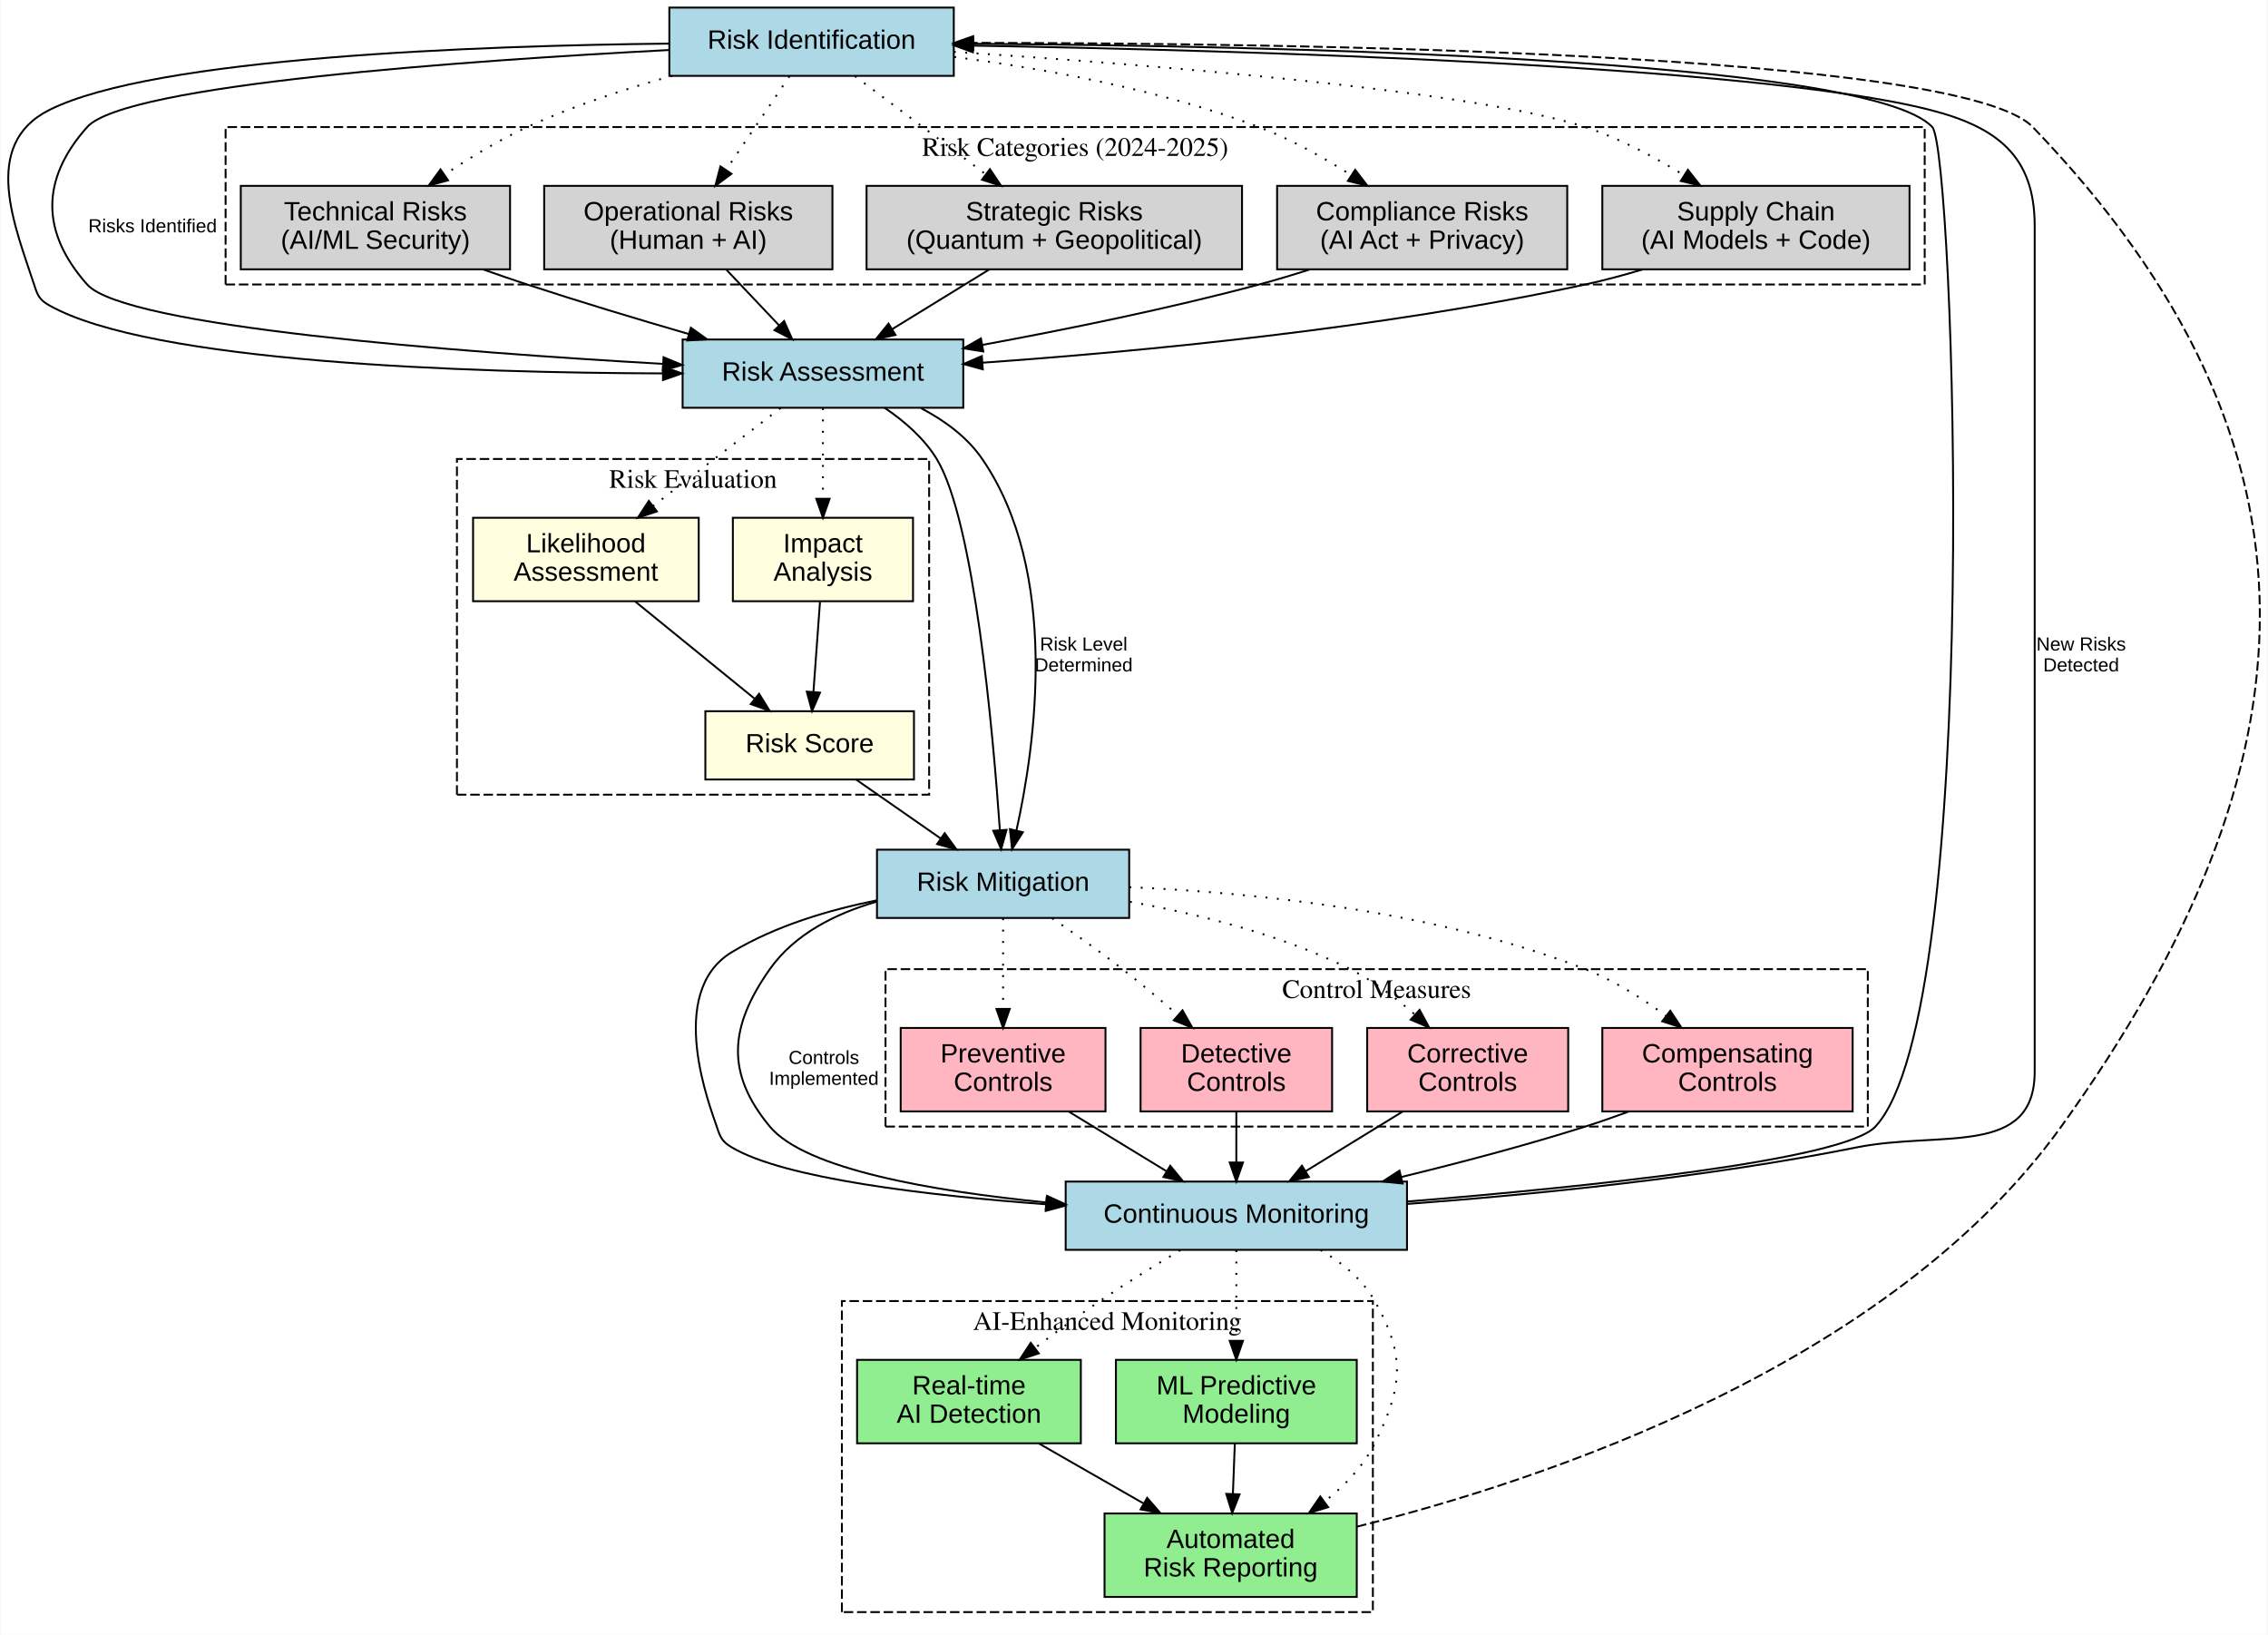
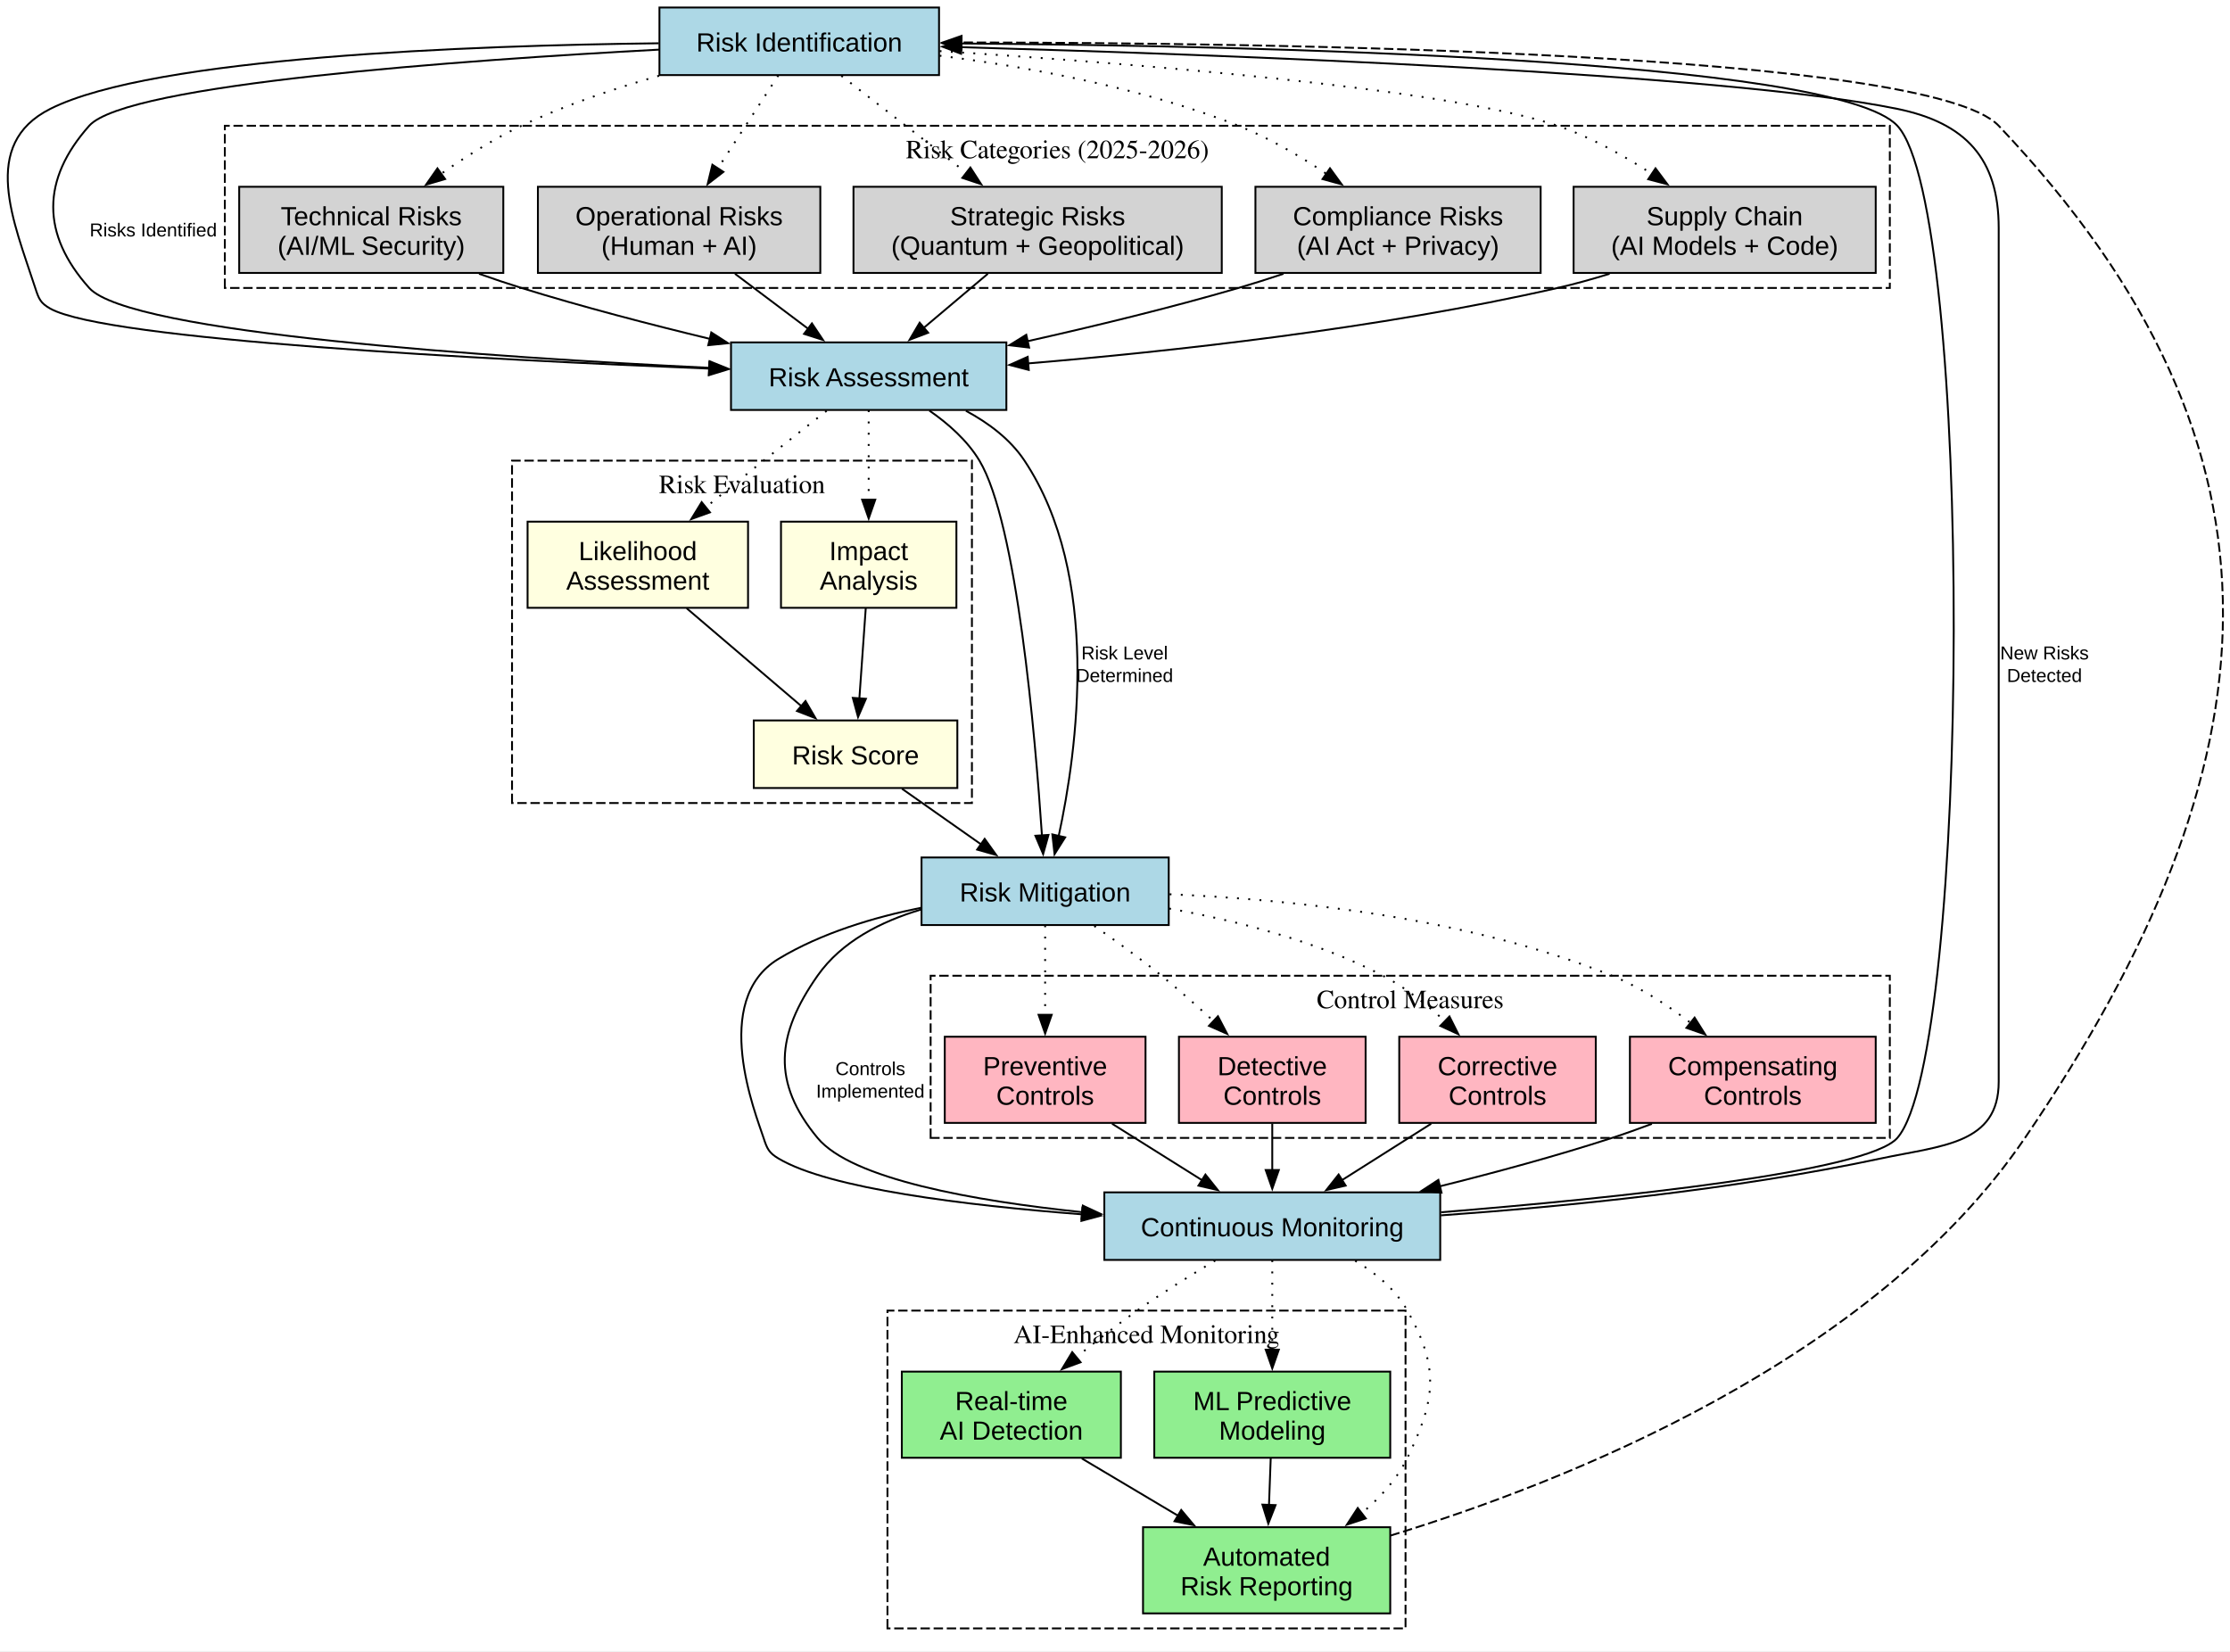
- <svg xmlns="http://www.w3.org/2000/svg" width="1196pt" height="862pt" viewBox="0.00 0.00 1195.51 862.00">
-   <g id="graph0" class="graph" transform="scale(1 1) rotate(0) translate(4 858)">
-     <polygon fill="white" stroke="transparent" points="-4,4 -4,-858 1191.51,-858 1191.51,4 -4,4" />
+ <svg xmlns="http://www.w3.org/2000/svg" width="1188pt" height="880pt" viewBox="0.00 0.00 1188.00 880.00">
+   <g id="graph0" class="graph" transform="scale(1 1) rotate(0) translate(4 875.5)">
+     <polygon fill="white" stroke="none" points="-4,4 -4,-875.5 1184.29,-875.5 1184.29,4 -4,4" />
    <g id="clust1" class="cluster">
-       <polygon fill="none" stroke="black" stroke-dasharray="5,2" points="114.72,-708 114.72,-791 1010.72,-791 1010.72,-708 114.72,-708" />
-       <text text-anchor="middle" x="562.72" y="-775.8" font-family="Times,serif" font-size="14.00">Risk Categories (2024-2025)</text>
+       <polygon fill="none" stroke="black" stroke-dasharray="5,2" points="115.78,-722.1 115.78,-808.5 1002.78,-808.5 1002.78,-722.1 115.78,-722.1" />
+       <text xml:space="preserve" text-anchor="middle" x="559.28" y="-791.2" font-family="Times,serif" font-size="14.00">Risk Categories (2025-2026)</text>
    </g>
    <g id="clust2" class="cluster">
-       <polygon fill="none" stroke="black" stroke-dasharray="5,2" points="236.72,-439 236.72,-616 485.72,-616 485.72,-439 236.72,-439" />
-       <text text-anchor="middle" x="361.22" y="-600.8" font-family="Times,serif" font-size="14.00">Risk Evaluation</text>
+       <polygon fill="none" stroke="black" stroke-dasharray="5,2" points="268.78,-447.7 268.78,-630.1 513.78,-630.1 513.78,-447.7 268.78,-447.7" />
+       <text xml:space="preserve" text-anchor="middle" x="391.28" y="-612.8" font-family="Times,serif" font-size="14.00">Risk Evaluation</text>
    </g>
    <g id="clust3" class="cluster">
-       <polygon fill="none" stroke="black" stroke-dasharray="5,2" points="462.72,-264 462.72,-347 980.72,-347 980.72,-264 462.72,-264" />
-       <text text-anchor="middle" x="721.72" y="-331.8" font-family="Times,serif" font-size="14.00">Control Measures</text>
+       <polygon fill="none" stroke="black" stroke-dasharray="5,2" points="491.78,-269.3 491.78,-355.7 1002.78,-355.7 1002.78,-269.3 491.78,-269.3" />
+       <text xml:space="preserve" text-anchor="middle" x="747.28" y="-338.4" font-family="Times,serif" font-size="14.00">Control Measures</text>
    </g>
    <g id="clust4" class="cluster">
-       <polygon fill="none" stroke="black" stroke-dasharray="5,2" points="439.72,-8 439.72,-172 719.72,-172 719.72,-8 439.72,-8" />
-       <text text-anchor="middle" x="579.72" y="-156.8" font-family="Times,serif" font-size="14.00">AI-Enhanced Monitoring</text>
+       <polygon fill="none" stroke="black" stroke-dasharray="5,2" points="468.78,-8 468.78,-177.3 744.78,-177.3 744.78,-8 468.78,-8" />
+       <text xml:space="preserve" text-anchor="middle" x="606.78" y="-160" font-family="Times,serif" font-size="14.00">AI-Enhanced Monitoring</text>
    </g>
    <g id="node1" class="node">
-       <polygon fill="lightblue" stroke="black" points="498.72,-854 348.72,-854 348.72,-818 498.72,-818 498.72,-854" />
-       <text text-anchor="middle" x="423.72" y="-832.3" font-family="Arial" font-size="14.00">Risk Identification</text>
+       <polygon fill="lightblue" stroke="black" points="496.26,-871.5 347.31,-871.5 347.31,-835.5 496.26,-835.5 496.26,-871.5" />
+       <text xml:space="preserve" text-anchor="middle" x="421.78" y="-848.08" font-family="Arial" font-size="14.00">Risk Identification</text>
    </g>
    <g id="node2" class="node">
-       <polygon fill="lightblue" stroke="black" points="503.72,-679 355.72,-679 355.72,-643 503.72,-643 503.72,-679" />
-       <text text-anchor="middle" x="429.72" y="-657.3" font-family="Arial" font-size="14.00">Risk Assessment</text>
+       <polygon fill="lightblue" stroke="black" points="532.13,-693.1 385.43,-693.1 385.43,-657.1 532.13,-657.1 532.13,-693.1" />
+       <text xml:space="preserve" text-anchor="middle" x="458.78" y="-669.68" font-family="Arial" font-size="14.00">Risk Assessment</text>
    </g>
    <g id="edge1" class="edge">
-       <path fill="none" stroke="black" d="M348.33,-835.01C248.09,-833.91 77.13,-827.83 21.72,-800 -14.87,-781.62 3.95,-738.04 13.72,-708 15.59,-702.25 16.46,-699.97 21.72,-697 75.2,-666.82 242.29,-661.43 345.31,-661.12" />
-       <polygon fill="black" stroke="black" points="345.38,-664.62 355.38,-661.11 345.37,-657.62 345.38,-664.62" />
+       <path fill="none" stroke="black" d="M346.95,-852.45C247.46,-851.29 77.77,-845.14 22.78,-817.5 -14.99,-798.51 3.33,-757.32 14.78,-722.1 16.65,-716.35 17.51,-714.06 22.78,-711.1 52.58,-694.39 255.91,-683.88 374.09,-679.11" />
+       <polygon fill="black" stroke="black" points="373.89,-682.62 383.74,-678.72 373.61,-675.62 373.89,-682.62" />
    </g>
    <g id="edge34" class="edge">
-       <path fill="none" stroke="black" d="M348.44,-831.62C242.95,-826.1 61.74,-813.46 41.72,-791 17.18,-763.46 17.22,-735.58 41.72,-708 61.53,-685.71 237.16,-672.34 345.22,-666.15" />
-       <polygon fill="black" stroke="black" points="345.68,-669.63 355.46,-665.57 345.28,-662.64 345.68,-669.63" />
-       <text text-anchor="middle" x="76.22" y="-735.5" font-family="Arial" font-size="10.00">Risks Identified</text>
+       <path fill="none" stroke="black" d="M347.23,-849.07C242.78,-843.48 63.34,-830.75 43.53,-808.5 18,-779.82 17.92,-750.71 43.53,-722.1 65.16,-697.95 259.13,-685.09 374.16,-679.54" />
+       <polygon fill="black" stroke="black" points="374.05,-683.05 383.87,-679.08 373.72,-676.05 374.05,-683.05" />
+       <text xml:space="preserve" text-anchor="middle" x="77.66" y="-749.55" font-family="Arial" font-size="10.00">Risks Identified</text>
    </g>
    <g id="node5" class="node">
-       <polygon fill="lightgrey" stroke="black" points="264.72,-760 122.72,-760 122.72,-716 264.72,-716 264.72,-760" />
-       <text text-anchor="middle" x="193.72" y="-741.8" font-family="Arial" font-size="14.00">Technical Risks</text>
-       <text text-anchor="middle" x="193.72" y="-726.8" font-family="Arial" font-size="14.00">(AI/ML Security)</text>
+       <polygon fill="lightgrey" stroke="black" points="264.13,-776 123.43,-776 123.43,-730.1 264.13,-730.1 264.13,-776" />
+       <text xml:space="preserve" text-anchor="middle" x="193.78" y="-755.5" font-family="Arial" font-size="14.00">Technical Risks</text>
+       <text xml:space="preserve" text-anchor="middle" x="193.78" y="-739.75" font-family="Arial" font-size="14.00">(AI/ML Security)</text>
    </g>
    <g id="edge5" class="edge">
-       <path fill="none" stroke="black" stroke-dasharray="1,5" d="M350.07,-817.99C325.25,-811.07 297.77,-802.05 273.72,-791 258.78,-784.13 243.4,-774.77 230.17,-765.89" />
-       <polygon fill="black" stroke="black" points="232.03,-762.92 221.81,-760.15 228.07,-768.69 232.03,-762.92" />
+       <path fill="none" stroke="black" stroke-dasharray="1,5" d="M347.1,-835.14C323.1,-828.3 296.79,-819.42 273.78,-808.5 259.01,-801.48 243.9,-791.93 230.85,-782.78" />
+       <polygon fill="black" stroke="black" points="233.13,-780.11 222.97,-777.12 229.04,-785.8 233.13,-780.11" />
    </g>
    <g id="node6" class="node">
-       <polygon fill="lightgrey" stroke="black" points="434.72,-760 282.72,-760 282.72,-716 434.72,-716 434.72,-760" />
-       <text text-anchor="middle" x="358.72" y="-741.8" font-family="Arial" font-size="14.00">Operational Risks</text>
-       <text text-anchor="middle" x="358.72" y="-726.8" font-family="Arial" font-size="14.00">(Human + AI)</text>
+       <polygon fill="lightgrey" stroke="black" points="433.01,-776 282.56,-776 282.56,-730.1 433.01,-730.1 433.01,-776" />
+       <text xml:space="preserve" text-anchor="middle" x="357.78" y="-755.5" font-family="Arial" font-size="14.00">Operational Risks</text>
+       <text xml:space="preserve" text-anchor="middle" x="357.78" y="-739.75" font-family="Arial" font-size="14.00">(Human + AI)</text>
    </g>
    <g id="edge6" class="edge">
-       <path fill="none" stroke="black" stroke-dasharray="1,5" d="M412.1,-817.84C402.86,-804.19 389.71,-784.76 378.77,-768.61" />
-       <polygon fill="black" stroke="black" points="381.47,-766.35 372.97,-760.03 375.67,-770.28 381.47,-766.35" />
+       <path fill="none" stroke="black" stroke-dasharray="1,5" d="M410.64,-835.35C401.71,-821.63 388.96,-802.01 378.22,-785.49" />
+       <polygon fill="black" stroke="black" points="381.38,-783.93 373,-777.45 375.51,-787.74 381.38,-783.93" />
    </g>
    <g id="node7" class="node">
-       <polygon fill="lightgrey" stroke="black" points="650.72,-760 452.72,-760 452.72,-716 650.72,-716 650.72,-760" />
-       <text text-anchor="middle" x="551.72" y="-741.8" font-family="Arial" font-size="14.00">Strategic Risks</text>
-       <text text-anchor="middle" x="551.72" y="-726.8" font-family="Arial" font-size="14.00">(Quantum + Geopolitical)</text>
+       <polygon fill="lightgrey" stroke="black" points="646.88,-776 450.68,-776 450.68,-730.1 646.88,-730.1 646.88,-776" />
+       <text xml:space="preserve" text-anchor="middle" x="548.78" y="-755.5" font-family="Arial" font-size="14.00">Strategic Risks</text>
+       <text xml:space="preserve" text-anchor="middle" x="548.78" y="-739.75" font-family="Arial" font-size="14.00">(Quantum + Geopolitical)</text>
    </g>
    <g id="edge7" class="edge">
-       <path fill="none" stroke="black" stroke-dasharray="1,5" d="M446.61,-817.84C465.74,-803.49 493.36,-782.77 515.49,-766.17" />
-       <polygon fill="black" stroke="black" points="517.78,-768.83 523.68,-760.03 513.58,-763.23 517.78,-768.83" />
+       <path fill="none" stroke="black" stroke-dasharray="1,5" d="M444.2,-835.13C462.64,-820.83 489.19,-800.25 510.92,-783.4" />
+       <polygon fill="black" stroke="black" points="512.95,-786.26 518.7,-777.37 508.66,-780.73 512.95,-786.26" />
    </g>
    <g id="node8" class="node">
-       <polygon fill="lightgrey" stroke="black" points="822.22,-760 669.22,-760 669.22,-716 822.22,-716 822.22,-760" />
-       <text text-anchor="middle" x="745.72" y="-741.8" font-family="Arial" font-size="14.00">Compliance Risks</text>
-       <text text-anchor="middle" x="745.72" y="-726.8" font-family="Arial" font-size="14.00">(AI Act + Privacy)</text>
+       <polygon fill="lightgrey" stroke="black" points="816.76,-776 664.81,-776 664.81,-730.1 816.76,-730.1 816.76,-776" />
+       <text xml:space="preserve" text-anchor="middle" x="740.78" y="-755.5" font-family="Arial" font-size="14.00">Compliance Risks</text>
+       <text xml:space="preserve" text-anchor="middle" x="740.78" y="-739.75" font-family="Arial" font-size="14.00">(AI Act + Privacy)</text>
    </g>
    <g id="edge8" class="edge">
-       <path fill="none" stroke="black" stroke-dasharray="1,5" d="M498.94,-827.96C546.25,-821.84 607.92,-810.74 659.72,-791 676.47,-784.62 693.61,-774.99 708.15,-765.75" />
-       <polygon fill="black" stroke="black" points="710.38,-768.47 716.83,-760.07 706.55,-762.61 710.38,-768.47" />
+       <path fill="none" stroke="black" stroke-dasharray="1,5" d="M496.54,-845.83C543.52,-839.86 604.68,-828.78 655.78,-808.5 672.06,-802.04 688.58,-792.33 702.68,-782.88" />
+       <polygon fill="black" stroke="black" points="704.53,-785.85 710.77,-777.29 700.56,-780.1 704.53,-785.85" />
    </g>
    <g id="node9" class="node">
-       <polygon fill="lightgrey" stroke="black" points="1002.72,-760 840.72,-760 840.72,-716 1002.72,-716 1002.72,-760" />
-       <text text-anchor="middle" x="921.72" y="-741.8" font-family="Arial" font-size="14.00">Supply Chain</text>
-       <text text-anchor="middle" x="921.72" y="-726.8" font-family="Arial" font-size="14.00">(AI Models + Code)</text>
+       <polygon fill="lightgrey" stroke="black" points="995.26,-776 834.31,-776 834.31,-730.1 995.26,-730.1 995.26,-776" />
+       <text xml:space="preserve" text-anchor="middle" x="914.78" y="-755.5" font-family="Arial" font-size="14.00">Supply Chain</text>
+       <text xml:space="preserve" text-anchor="middle" x="914.78" y="-739.75" font-family="Arial" font-size="14.00">(AI Models + Code)</text>
    </g>
    <g id="edge9" class="edge">
-       <path fill="none" stroke="black" stroke-dasharray="1,5" d="M498.76,-830.64C599.2,-824.15 771.7,-810.6 831.72,-791 849.79,-785.1 868.23,-775.25 883.67,-765.7" />
-       <polygon fill="black" stroke="black" points="885.84,-768.47 892.39,-760.15 882.08,-762.57 885.84,-768.47" />
+       <path fill="none" stroke="black" stroke-dasharray="1,5" d="M496.57,-848.28C596.18,-841.98 766.69,-828.66 825.78,-808.5 843.36,-802.5 861.14,-792.57 876.13,-782.83" />
+       <polygon fill="black" stroke="black" points="877.95,-785.82 884.3,-777.33 874.05,-780.01 877.95,-785.82" />
    </g>
    <g id="node3" class="node">
-       <polygon fill="lightblue" stroke="black" points="591.22,-410 458.22,-410 458.22,-374 591.22,-374 591.22,-410" />
-       <text text-anchor="middle" x="524.72" y="-388.3" font-family="Arial" font-size="14.00">Risk Mitigation</text>
+       <polygon fill="lightblue" stroke="black" points="618.63,-418.7 486.93,-418.7 486.93,-382.7 618.63,-382.7 618.63,-418.7" />
+       <text xml:space="preserve" text-anchor="middle" x="552.78" y="-395.27" font-family="Arial" font-size="14.00">Risk Mitigation</text>
    </g>
    <g id="edge2" class="edge">
-       <path fill="none" stroke="black" d="M462.24,-642.98C472.59,-635.98 483.07,-626.92 489.72,-616 509.46,-583.58 519.37,-472.53 523.02,-420.42" />
-       <polygon fill="black" stroke="black" points="526.53,-420.45 523.71,-410.24 519.54,-419.98 526.53,-420.45" />
+       <path fill="none" stroke="black" d="M491.09,-656.77C501.18,-649.8 511.33,-640.83 517.78,-630.1 537.72,-596.92 547.49,-483.99 551.09,-430.39" />
+       <polygon fill="black" stroke="black" points="554.57,-430.72 551.72,-420.52 547.59,-430.27 554.57,-430.72" />
    </g>
    <g id="edge35" class="edge">
-       <path fill="none" stroke="black" d="M481.49,-642.77C493.88,-636.26 505.8,-627.53 513.72,-616 554.66,-556.39 541.78,-465.25 531.77,-420.17" />
-       <polygon fill="black" stroke="black" points="535.14,-419.2 529.45,-410.26 528.33,-420.8 535.14,-419.2" />
-       <text text-anchor="middle" x="567.22" y="-515" font-family="Arial" font-size="10.00">Risk Level</text>
-       <text text-anchor="middle" x="567.22" y="-504" font-family="Arial" font-size="10.00">Determined</text>
+       <path fill="none" stroke="black" d="M510.57,-656.65C522.65,-650.17 534.2,-641.51 541.78,-630.1 582.63,-568.67 569.97,-476.08 559.96,-429.93" />
+       <polygon fill="black" stroke="black" points="563.44,-429.42 557.79,-420.46 556.62,-430.99 563.44,-429.42" />
+       <text xml:space="preserve" text-anchor="middle" x="595.12" y="-524.2" font-family="Arial" font-size="10.00">Risk Level</text>
+       <text xml:space="preserve" text-anchor="middle" x="595.12" y="-512.2" font-family="Arial" font-size="10.00">Determined</text>
    </g>
    <g id="node10" class="node">
-       <polygon fill="lightyellow" stroke="black" points="364.22,-585 245.22,-585 245.22,-541 364.22,-541 364.22,-585" />
-       <text text-anchor="middle" x="304.72" y="-566.8" font-family="Arial" font-size="14.00">Likelihood</text>
-       <text text-anchor="middle" x="304.72" y="-551.8" font-family="Arial" font-size="14.00">Assessment</text>
+       <polygon fill="lightyellow" stroke="black" points="394.51,-597.6 277.06,-597.6 277.06,-551.7 394.51,-551.7 394.51,-597.6" />
+       <text xml:space="preserve" text-anchor="middle" x="335.78" y="-577.1" font-family="Arial" font-size="14.00">Likelihood</text>
+       <text xml:space="preserve" text-anchor="middle" x="335.78" y="-561.35" font-family="Arial" font-size="14.00">Assessment</text>
    </g>
    <g id="edge15" class="edge">
-       <path fill="none" stroke="black" stroke-dasharray="1,5" d="M407.38,-642.84C388.7,-628.49 361.72,-607.77 340.1,-591.17" />
-       <polygon fill="black" stroke="black" points="342.17,-588.35 332.11,-585.03 337.91,-593.9 342.17,-588.35" />
+       <path fill="none" stroke="black" stroke-dasharray="1,5" d="M436.37,-656.63C426.1,-648.59 413.79,-638.9 402.78,-630.1 392.74,-622.08 381.91,-613.32 371.94,-605.22" />
+       <polygon fill="black" stroke="black" points="374.22,-602.56 364.26,-598.96 369.8,-607.99 374.22,-602.56" />
    </g>
    <g id="node11" class="node">
-       <polygon fill="lightyellow" stroke="black" points="477.22,-585 382.22,-585 382.22,-541 477.22,-541 477.22,-585" />
-       <text text-anchor="middle" x="429.72" y="-566.8" font-family="Arial" font-size="14.00">Impact</text>
-       <text text-anchor="middle" x="429.72" y="-551.8" font-family="Arial" font-size="14.00">Analysis</text>
+       <polygon fill="lightyellow" stroke="black" points="505.51,-597.6 412.06,-597.6 412.06,-551.7 505.51,-551.7 505.51,-597.6" />
+       <text xml:space="preserve" text-anchor="middle" x="458.78" y="-577.1" font-family="Arial" font-size="14.00">Impact</text>
+       <text xml:space="preserve" text-anchor="middle" x="458.78" y="-561.35" font-family="Arial" font-size="14.00">Analysis</text>
    </g>
    <g id="edge16" class="edge">
-       <path fill="none" stroke="black" stroke-dasharray="1,5" d="M429.72,-642.84C429.72,-629.69 429.72,-611.19 429.72,-595.42" />
-       <polygon fill="black" stroke="black" points="433.22,-595.03 429.72,-585.03 426.22,-595.03 433.22,-595.03" />
+       <path fill="none" stroke="black" stroke-dasharray="1,5" d="M458.78,-656.95C458.78,-643.74 458.78,-625.07 458.78,-608.95" />
+       <polygon fill="black" stroke="black" points="462.28,-609.3 458.78,-599.3 455.28,-609.3 462.28,-609.3" />
    </g>
    <g id="node4" class="node">
-       <polygon fill="lightblue" stroke="black" points="737.72,-235 557.72,-235 557.72,-199 737.72,-199 737.72,-235" />
-       <text text-anchor="middle" x="647.72" y="-213.3" font-family="Arial" font-size="14.00">Continuous Monitoring</text>
+       <polygon fill="lightblue" stroke="black" points="763.26,-240.3 584.31,-240.3 584.31,-204.3 763.26,-204.3 763.26,-240.3" />
+       <text xml:space="preserve" text-anchor="middle" x="673.78" y="-216.88" font-family="Arial" font-size="14.00">Continuous Monitoring</text>
    </g>
    <g id="edge3" class="edge">
-       <path fill="none" stroke="black" d="M458.15,-383.29C432.9,-378.22 404.71,-369.85 381.72,-356 346.13,-334.56 370.81,-272.96 373.72,-264 375.59,-258.25 376.53,-256.09 381.72,-253 409.28,-236.62 484.09,-227.73 547.38,-223.02" />
-       <polygon fill="black" stroke="black" points="547.71,-226.51 557.44,-222.3 547.21,-219.53 547.71,-226.51" />
+       <path fill="none" stroke="black" d="M486.68,-391.91C461.6,-386.84 433.61,-378.47 410.78,-364.7 374.04,-342.53 398.75,-281.71 402.78,-269.3 404.65,-263.55 405.59,-261.39 410.78,-258.3 437.7,-242.27 510.27,-233.39 572.38,-228.59" />
+       <polygon fill="black" stroke="black" points="572.62,-232.09 582.33,-227.86 572.1,-225.1 572.62,-232.09" />
    </g>
    <g id="edge36" class="edge">
-       <path fill="none" stroke="black" d="M457.91,-382.55C436.41,-376.31 414.78,-365.54 401.72,-347 380.48,-316.84 378.16,-292.38 401.72,-264 420.45,-241.45 487.79,-229.89 547.29,-224" />
-       <polygon fill="black" stroke="black" points="547.89,-227.46 557.52,-223.03 547.24,-220.49 547.89,-227.46" />
-       <text text-anchor="middle" x="430.22" y="-297" font-family="Arial" font-size="10.00">Controls</text>
-       <text text-anchor="middle" x="430.22" y="-286" font-family="Arial" font-size="10.00">Implemented</text>
+       <path fill="none" stroke="black" d="M486.58,-390.93C465.49,-384.66 444.32,-373.95 431.53,-355.7 409.49,-324.26 407.04,-298.88 431.53,-269.3 449.74,-247.31 514.76,-235.74 572.85,-229.71" />
+       <polygon fill="black" stroke="black" points="572.87,-233.23 582.48,-228.76 572.18,-226.26 572.87,-233.23" />
+       <text xml:space="preserve" text-anchor="middle" x="459.66" y="-302.75" font-family="Arial" font-size="10.00">Controls</text>
+       <text xml:space="preserve" text-anchor="middle" x="459.66" y="-290.75" font-family="Arial" font-size="10.00">Implemented</text>
    </g>
    <g id="node13" class="node">
-       <polygon fill="lightpink" stroke="black" points="578.72,-316 470.72,-316 470.72,-272 578.72,-272 578.72,-316" />
-       <text text-anchor="middle" x="524.72" y="-297.8" font-family="Arial" font-size="14.00">Preventive</text>
-       <text text-anchor="middle" x="524.72" y="-282.8" font-family="Arial" font-size="14.00">Controls</text>
+       <polygon fill="lightpink" stroke="black" points="606.26,-323.2 499.31,-323.2 499.31,-277.3 606.26,-277.3 606.26,-323.2" />
+       <text xml:space="preserve" text-anchor="middle" x="552.78" y="-302.7" font-family="Arial" font-size="14.00">Preventive</text>
+       <text xml:space="preserve" text-anchor="middle" x="552.78" y="-286.95" font-family="Arial" font-size="14.00">Controls</text>
    </g>
    <g id="edge20" class="edge">
-       <path fill="none" stroke="black" stroke-dasharray="1,5" d="M524.72,-373.84C524.72,-360.69 524.72,-342.19 524.72,-326.42" />
-       <polygon fill="black" stroke="black" points="528.22,-326.03 524.72,-316.03 521.22,-326.03 528.22,-326.03" />
+       <path fill="none" stroke="black" stroke-dasharray="1,5" d="M552.78,-382.55C552.78,-369.34 552.78,-350.67 552.78,-334.55" />
+       <polygon fill="black" stroke="black" points="556.28,-334.9 552.78,-324.9 549.28,-334.9 556.28,-334.9" />
    </g>
    <g id="node14" class="node">
-       <polygon fill="lightpink" stroke="black" points="698.22,-316 597.22,-316 597.22,-272 698.22,-272 698.22,-316" />
-       <text text-anchor="middle" x="647.72" y="-297.8" font-family="Arial" font-size="14.00">Detective</text>
-       <text text-anchor="middle" x="647.72" y="-282.8" font-family="Arial" font-size="14.00">Controls</text>
+       <polygon fill="lightpink" stroke="black" points="723.51,-323.2 624.06,-323.2 624.06,-277.3 723.51,-277.3 723.51,-323.2" />
+       <text xml:space="preserve" text-anchor="middle" x="673.78" y="-302.7" font-family="Arial" font-size="14.00">Detective</text>
+       <text xml:space="preserve" text-anchor="middle" x="673.78" y="-286.95" font-family="Arial" font-size="14.00">Controls</text>
    </g>
    <g id="edge21" class="edge">
-       <path fill="none" stroke="black" stroke-dasharray="1,5" d="M550.6,-373.82C562.16,-365.92 575.83,-356.27 587.72,-347 597.4,-339.46 607.59,-330.89 616.77,-322.9" />
-       <polygon fill="black" stroke="black" points="619.34,-325.31 624.55,-316.08 614.72,-320.05 619.34,-325.31" />
+       <path fill="none" stroke="black" stroke-dasharray="1,5" d="M578.97,-382.22C590.23,-374.42 603.4,-364.93 614.78,-355.7 624.04,-348.19 633.7,-339.63 642.45,-331.55" />
+       <polygon fill="black" stroke="black" points="644.84,-334.11 649.75,-324.72 640.06,-329 644.84,-334.11" />
    </g>
    <g id="node15" class="node">
-       <polygon fill="lightpink" stroke="black" points="822.72,-316 716.72,-316 716.72,-272 822.72,-272 822.72,-316" />
-       <text text-anchor="middle" x="769.72" y="-297.8" font-family="Arial" font-size="14.00">Corrective</text>
-       <text text-anchor="middle" x="769.72" y="-282.8" font-family="Arial" font-size="14.00">Controls</text>
+       <polygon fill="lightpink" stroke="black" points="846.13,-323.2 741.43,-323.2 741.43,-277.3 846.13,-277.3 846.13,-323.2" />
+       <text xml:space="preserve" text-anchor="middle" x="793.78" y="-302.7" font-family="Arial" font-size="14.00">Corrective</text>
+       <text xml:space="preserve" text-anchor="middle" x="793.78" y="-286.95" font-family="Arial" font-size="14.00">Controls</text>
    </g>
    <g id="edge22" class="edge">
-       <path fill="none" stroke="black" stroke-dasharray="1,5" d="M591.65,-382.52C627.48,-376.13 671.54,-365.24 707.72,-347 719.9,-340.86 731.75,-331.9 741.78,-323.15" />
-       <polygon fill="black" stroke="black" points="744.35,-325.54 749.4,-316.22 739.65,-320.36 744.35,-325.54" />
+       <path fill="none" stroke="black" stroke-dasharray="1,5" d="M618.84,-391.48C654.14,-385.17 697.48,-374.27 732.78,-355.7 744.74,-349.41 756.23,-340.28 765.95,-331.28" />
+       <polygon fill="black" stroke="black" points="768.17,-334.01 772.92,-324.54 763.3,-328.98 768.17,-334.01" />
    </g>
    <g id="node16" class="node">
-       <polygon fill="lightpink" stroke="black" points="972.72,-316 840.72,-316 840.72,-272 972.72,-272 972.72,-316" />
-       <text text-anchor="middle" x="906.72" y="-297.8" font-family="Arial" font-size="14.00">Compensating</text>
-       <text text-anchor="middle" x="906.72" y="-282.8" font-family="Arial" font-size="14.00">Controls</text>
+       <polygon fill="lightpink" stroke="black" points="995.26,-323.2 864.31,-323.2 864.31,-277.3 995.26,-277.3 995.26,-323.2" />
+       <text xml:space="preserve" text-anchor="middle" x="929.78" y="-302.7" font-family="Arial" font-size="14.00">Compensating</text>
+       <text xml:space="preserve" text-anchor="middle" x="929.78" y="-286.95" font-family="Arial" font-size="14.00">Controls</text>
    </g>
    <g id="edge23" class="edge">
-       <path fill="none" stroke="black" stroke-dasharray="1,5" d="M591.35,-390.23C655.09,-387.48 752.92,-377.96 831.72,-347 846.7,-341.12 861.6,-331.72 874.12,-322.52" />
-       <polygon fill="black" stroke="black" points="876.55,-325.07 882.39,-316.23 872.31,-319.5 876.55,-325.07" />
+       <path fill="none" stroke="black" stroke-dasharray="1,5" d="M619.07,-399.1C681.91,-396.46 777.85,-386.99 854.78,-355.7 869.63,-349.66 884.28,-340.08 896.63,-330.62" />
+       <polygon fill="black" stroke="black" points="898.78,-333.39 904.42,-324.42 894.41,-327.92 898.78,-333.39" />
    </g>
    <g id="edge4" class="edge">
-       <path fill="none" stroke="black" d="M738.04,-224.49C832.09,-232.15 968.05,-246.15 984.72,-264 1041.71,-325.01 1026.34,-778.48 1014.72,-791 981.09,-827.23 664.8,-833.86 509.26,-834.91" />
-       <polygon fill="black" stroke="black" points="508.78,-831.42 498.8,-834.98 508.82,-838.42 508.78,-831.42" />
+       <path fill="none" stroke="black" d="M763.68,-229.69C856.8,-237.24 990.94,-251.12 1006.78,-269.3 1046.14,-314.47 1047.53,-764.58 1006.78,-808.5 973.61,-844.26 662.46,-851.14 507.97,-852.34" />
+       <polygon fill="black" stroke="black" points="508.16,-848.84 498.18,-852.41 508.21,-855.84 508.16,-848.84" />
    </g>
    <g id="edge37" class="edge">
-       <path fill="none" stroke="black" d="M737.91,-223.21C803.96,-228.11 895.51,-237.12 974.72,-253 1019.24,-261.92 1068.72,-247.6 1068.72,-293 1068.72,-739 1068.72,-739 1068.72,-739 1068.72,-775.5 1049.09,-790.94 1013.72,-800 920.81,-823.8 648.96,-831.51 509.07,-833.93" />
-       <polygon fill="black" stroke="black" points="508.76,-830.43 498.82,-834.1 508.88,-837.43 508.76,-830.43" />
-       <text text-anchor="middle" x="1093.22" y="-515" font-family="Arial" font-size="10.00">New Risks</text>
-       <text text-anchor="middle" x="1093.22" y="-504" font-family="Arial" font-size="10.00">Detected</text>
+       <path fill="none" stroke="black" d="M763.61,-228.04C829.08,-232.69 919.63,-241.62 997.78,-258.3 1030.44,-265.27 1060.78,-265.85 1060.78,-299.25 1060.78,-754.05 1060.78,-754.05 1060.78,-754.05 1060.78,-791.08 1043.06,-810.05 1006.78,-817.5 914.03,-836.56 646.87,-846.41 507.97,-850.36" />
+       <polygon fill="black" stroke="black" points="507.98,-846.86 498.08,-850.64 508.18,-853.86 507.98,-846.86" />
+       <text xml:space="preserve" text-anchor="middle" x="1085.16" y="-524.2" font-family="Arial" font-size="10.00">New Risks</text>
+       <text xml:space="preserve" text-anchor="middle" x="1085.16" y="-512.2" font-family="Arial" font-size="10.00">Detected</text>
    </g>
    <g id="node17" class="node">
-       <polygon fill="lightgreen" stroke="black" points="565.72,-141 447.72,-141 447.72,-97 565.72,-97 565.72,-141" />
-       <text text-anchor="middle" x="506.72" y="-122.8" font-family="Arial" font-size="14.00">Real-time</text>
-       <text text-anchor="middle" x="506.72" y="-107.8" font-family="Arial" font-size="14.00">AI Detection</text>
+       <polygon fill="lightgreen" stroke="black" points="593.13,-144.8 476.43,-144.8 476.43,-98.9 593.13,-98.9 593.13,-144.8" />
+       <text xml:space="preserve" text-anchor="middle" x="534.78" y="-124.3" font-family="Arial" font-size="14.00">Real-time</text>
+       <text xml:space="preserve" text-anchor="middle" x="534.78" y="-108.55" font-family="Arial" font-size="14.00">AI Detection</text>
    </g>
    <g id="edge28" class="edge">
-       <path fill="none" stroke="black" stroke-dasharray="1,5" d="M618.24,-198.86C605.04,-190.97 589.41,-181.31 575.72,-172 564.36,-164.27 552.29,-155.41 541.47,-147.22" />
-       <polygon fill="black" stroke="black" points="543.55,-144.41 533.48,-141.12 539.3,-149.97 543.55,-144.41" />
+       <path fill="none" stroke="black" stroke-dasharray="1,5" d="M643.43,-203.98C630.36,-196.21 615.06,-186.69 601.78,-177.3 590.9,-169.6 579.49,-160.68 569.23,-152.32" />
+       <polygon fill="black" stroke="black" points="571.67,-149.79 561.73,-146.12 567.21,-155.18 571.67,-149.79" />
    </g>
    <g id="node18" class="node">
-       <polygon fill="lightgreen" stroke="black" points="711.22,-141 584.22,-141 584.22,-97 711.22,-97 711.22,-141" />
-       <text text-anchor="middle" x="647.72" y="-122.8" font-family="Arial" font-size="14.00">ML Predictive</text>
-       <text text-anchor="middle" x="647.72" y="-107.8" font-family="Arial" font-size="14.00">Modeling</text>
+       <polygon fill="lightgreen" stroke="black" points="736.63,-144.8 610.93,-144.8 610.93,-98.9 736.63,-98.9 736.63,-144.8" />
+       <text xml:space="preserve" text-anchor="middle" x="673.78" y="-124.3" font-family="Arial" font-size="14.00">ML Predictive</text>
+       <text xml:space="preserve" text-anchor="middle" x="673.78" y="-108.55" font-family="Arial" font-size="14.00">Modeling</text>
    </g>
    <g id="edge29" class="edge">
-       <path fill="none" stroke="black" stroke-dasharray="1,5" d="M647.72,-198.84C647.72,-185.69 647.72,-167.19 647.72,-151.42" />
-       <polygon fill="black" stroke="black" points="651.22,-151.03 647.72,-141.03 644.22,-151.03 651.22,-151.03" />
+       <path fill="none" stroke="black" stroke-dasharray="1,5" d="M673.78,-204.15C673.78,-190.94 673.78,-172.27 673.78,-156.15" />
+       <polygon fill="black" stroke="black" points="677.28,-156.5 673.78,-146.5 670.28,-156.5 677.28,-156.5" />
    </g>
    <g id="node19" class="node">
-       <polygon fill="lightgreen" stroke="black" points="711.22,-60 578.22,-60 578.22,-16 711.22,-16 711.22,-60" />
-       <text text-anchor="middle" x="644.72" y="-41.8" font-family="Arial" font-size="14.00">Automated</text>
-       <text text-anchor="middle" x="644.72" y="-26.8" font-family="Arial" font-size="14.00">Risk Reporting</text>
+       <polygon fill="lightgreen" stroke="black" points="736.63,-61.9 604.93,-61.9 604.93,-16 736.63,-16 736.63,-61.9" />
+       <text xml:space="preserve" text-anchor="middle" x="670.78" y="-41.4" font-family="Arial" font-size="14.00">Automated</text>
+       <text xml:space="preserve" text-anchor="middle" x="670.78" y="-25.65" font-family="Arial" font-size="14.00">Risk Reporting</text>
    </g>
    <g id="edge30" class="edge">
-       <path fill="none" stroke="black" stroke-dasharray="1,5" d="M692.12,-198.9C703.45,-192.28 714.25,-183.47 720.72,-172 737.12,-142.98 735.51,-126.88 720.72,-97 714.74,-84.91 704.9,-74.65 694.24,-66.28" />
-       <polygon fill="black" stroke="black" points="696.13,-63.32 685.99,-60.24 692,-68.97 696.13,-63.32" />
+       <path fill="none" stroke="black" stroke-dasharray="1,5" d="M717.96,-203.85C729,-197.26 739.48,-188.54 745.78,-177.3 762.83,-146.91 761.01,-130.24 745.78,-98.9 740.18,-87.38 731.12,-77.44 721.2,-69.18" />
+       <polygon fill="black" stroke="black" points="723.59,-66.59 713.53,-63.27 719.32,-72.14 723.59,-66.59" />
    </g>
    <g id="edge10" class="edge">
-       <path fill="none" stroke="black" d="M250.39,-715.98C258.2,-713.22 266.14,-710.49 273.72,-708 301.44,-698.9 332.19,-689.65 359.02,-681.86" />
-       <polygon fill="black" stroke="black" points="360.07,-685.2 368.71,-679.06 358.13,-678.47 360.07,-685.2" />
+       <path fill="none" stroke="black" d="M251.19,-729.66C258.74,-726.98 266.42,-724.39 273.78,-722.1 306.3,-712.01 342.56,-702.6 374.3,-694.95" />
+       <polygon fill="black" stroke="black" points="374.93,-698.4 383.85,-692.67 373.31,-691.59 374.93,-698.4" />
    </g>
    <g id="edge11" class="edge">
-       <path fill="none" stroke="black" d="M378.88,-715.71C387.55,-706.55 397.73,-695.8 406.7,-686.32" />
-       <polygon fill="black" stroke="black" points="409.24,-688.73 413.57,-679.06 404.16,-683.92 409.24,-688.73" />
+       <path fill="none" stroke="black" d="M387.54,-729.67C399.78,-720.47 413.99,-709.78 426.48,-700.39" />
+       <polygon fill="black" stroke="black" points="428.54,-703.22 434.43,-694.41 424.34,-697.62 428.54,-703.22" />
    </g>
    <g id="edge12" class="edge">
-       <path fill="none" stroke="black" d="M517.42,-715.91C501.48,-706.11 482.51,-694.45 466.3,-684.49" />
-       <polygon fill="black" stroke="black" points="467.97,-681.4 457.62,-679.15 464.31,-687.37 467.97,-681.4" />
+       <path fill="none" stroke="black" d="M522.27,-729.67C511.47,-720.56 498.94,-709.99 487.89,-700.66" />
+       <polygon fill="black" stroke="black" points="490.46,-698.25 480.56,-694.48 485.94,-703.6 490.46,-698.25" />
    </g>
    <g id="edge13" class="edge">
-       <path fill="none" stroke="black" d="M686.34,-715.88C677.48,-713.05 668.4,-710.32 659.72,-708 611.91,-695.21 557.66,-684.2 513.86,-676.16" />
-       <polygon fill="black" stroke="black" points="514.29,-672.68 503.82,-674.33 513.03,-679.57 514.29,-672.68" />
+       <path fill="none" stroke="black" d="M679.76,-729.65C671.74,-726.97 663.59,-724.38 655.78,-722.1 619.28,-711.44 578.41,-701.57 543.4,-693.73" />
+       <polygon fill="black" stroke="black" points="544.25,-690.33 533.73,-691.58 542.73,-697.16 544.25,-690.33" />
    </g>
    <g id="edge14" class="edge">
-       <path fill="none" stroke="black" d="M862.14,-715.98C852.08,-712.96 841.67,-710.15 831.72,-708 723.3,-684.57 595.67,-672.54 513.79,-666.76" />
-       <polygon fill="black" stroke="black" points="514.01,-663.27 503.79,-666.07 513.53,-670.25 514.01,-663.27" />
+       <path fill="none" stroke="black" d="M853.48,-729.65C844.28,-726.8 834.84,-724.17 825.78,-722.1 730.36,-700.3 618.47,-688.15 543.54,-681.89" />
+       <polygon fill="black" stroke="black" points="544.06,-678.42 533.81,-681.09 543.49,-685.4 544.06,-678.42" />
    </g>
    <g id="node12" class="node">
-       <polygon fill="lightyellow" stroke="black" points="477.72,-483 367.72,-483 367.72,-447 477.72,-447 477.72,-483" />
-       <text text-anchor="middle" x="422.72" y="-461.3" font-family="Arial" font-size="14.00">Risk Score</text>
+       <polygon fill="lightyellow" stroke="black" points="506.01,-491.7 397.56,-491.7 397.56,-455.7 506.01,-455.7 506.01,-491.7" />
+       <text xml:space="preserve" text-anchor="middle" x="451.78" y="-468.27" font-family="Arial" font-size="14.00">Risk Score</text>
    </g>
    <g id="edge17" class="edge">
-       <path fill="none" stroke="black" d="M330.62,-540.93C349.26,-525.77 374.42,-505.3 393.73,-489.59" />
-       <polygon fill="black" stroke="black" points="396.06,-492.2 401.61,-483.18 391.65,-486.77 396.06,-492.2" />
+       <path fill="none" stroke="black" d="M361.82,-551.44C379.96,-535.97 404.16,-515.32 422.9,-499.34" />
+       <polygon fill="black" stroke="black" points="425.12,-502.05 430.45,-492.9 420.57,-496.72 425.12,-502.05" />
    </g>
    <g id="edge18" class="edge">
-       <path fill="none" stroke="black" d="M428.17,-540.69C427.15,-526.74 425.81,-508.36 424.72,-493.33" />
-       <polygon fill="black" stroke="black" points="428.19,-492.81 423.97,-483.09 421.21,-493.32 428.19,-492.81" />
+       <path fill="none" stroke="black" d="M457.23,-551.69C456.22,-537.35 454.88,-518.5 453.79,-503.03" />
+       <polygon fill="black" stroke="black" points="457.31,-503.24 453.11,-493.51 450.33,-503.73 457.31,-503.24" />
    </g>
    <g id="edge19" class="edge">
-       <path fill="none" stroke="black" d="M447.16,-446.99C460.56,-437.67 477.35,-425.97 491.89,-415.86" />
-       <polygon fill="black" stroke="black" points="493.93,-418.7 500.14,-410.11 489.93,-412.95 493.93,-418.7" />
+       <path fill="none" stroke="black" d="M476.49,-455.33C489.21,-446.39 504.91,-435.36 518.75,-425.62" />
+       <polygon fill="black" stroke="black" points="520.57,-428.62 526.74,-420.01 516.55,-422.89 520.57,-428.62" />
    </g>
    <g id="edge24" class="edge">
-       <path fill="none" stroke="black" d="M559.31,-271.91C575.38,-262.11 594.5,-250.45 610.84,-240.49" />
-       <polygon fill="black" stroke="black" points="612.88,-243.34 619.6,-235.15 609.24,-237.37 612.88,-243.34" />
+       <path fill="none" stroke="black" d="M588.43,-276.87C603.53,-267.4 621.12,-256.35 636.4,-246.76" />
+       <polygon fill="black" stroke="black" points="638.17,-249.79 644.78,-241.51 634.45,-243.86 638.17,-249.79" />
    </g>
    <g id="edge25" class="edge">
-       <path fill="none" stroke="black" d="M647.72,-271.71C647.72,-263.46 647.72,-253.91 647.72,-245.17" />
-       <polygon fill="black" stroke="black" points="651.22,-245.06 647.72,-235.06 644.22,-245.06 651.22,-245.06" />
+       <path fill="none" stroke="black" d="M673.78,-276.87C673.78,-269.11 673.78,-260.3 673.78,-252.09" />
+       <polygon fill="black" stroke="black" points="677.28,-252.21 673.78,-242.21 670.28,-252.21 677.28,-252.21" />
    </g>
    <g id="edge26" class="edge">
-       <path fill="none" stroke="black" d="M735.42,-271.91C719.48,-262.11 700.51,-250.45 684.3,-240.49" />
-       <polygon fill="black" stroke="black" points="685.97,-237.4 675.62,-235.15 682.31,-243.37 685.97,-237.4" />
+       <path fill="none" stroke="black" d="M758.43,-276.87C743.46,-267.4 726.01,-256.35 710.85,-246.76" />
+       <polygon fill="black" stroke="black" points="712.88,-243.9 702.55,-241.51 709.13,-249.82 712.88,-243.9" />
    </g>
    <g id="edge27" class="edge">
-       <path fill="none" stroke="black" d="M854.57,-271.88C846.96,-269.08 839.18,-266.36 831.72,-264 800.43,-254.08 765.6,-244.91 734.73,-237.41" />
-       <polygon fill="black" stroke="black" points="735.4,-233.97 724.86,-235.03 733.76,-240.78 735.4,-233.97" />
+       <path fill="none" stroke="black" d="M876.02,-276.8C868.93,-274.13 861.72,-271.55 854.78,-269.3 825.26,-259.7 792.49,-250.84 763.04,-243.52" />
+       <polygon fill="black" stroke="black" points="763.95,-240.14 753.4,-241.15 762.28,-246.94 763.95,-240.14" />
    </g>
    <g id="edge31" class="edge">
-       <path fill="none" stroke="black" d="M543.71,-96.83C560.57,-87.18 580.7,-75.65 598.55,-65.43" />
-       <polygon fill="black" stroke="black" points="600.7,-68.23 607.64,-60.23 597.22,-62.16 600.7,-68.23" />
+       <path fill="none" stroke="black" d="M572.31,-98.53C588.21,-89.07 606.92,-77.94 623.74,-67.94" />
+       <polygon fill="black" stroke="black" points="625.28,-71.09 632.08,-62.97 621.7,-65.08 625.28,-71.09" />
    </g>
    <g id="edge32" class="edge">
-       <path fill="none" stroke="black" d="M646.92,-96.83C646.61,-88.68 646.25,-79.2 645.91,-70.3" />
-       <polygon fill="black" stroke="black" points="649.41,-70.09 645.53,-60.23 642.41,-70.35 649.41,-70.09" />
+       <path fill="none" stroke="black" d="M672.96,-98.74C672.68,-91.05 672.35,-82.23 672.04,-73.8" />
+       <polygon fill="black" stroke="black" points="675.54,-73.69 671.67,-63.82 668.54,-73.95 675.54,-73.69" />
    </g>
    <g id="edge33" class="edge">
-       <path fill="none" stroke="black" stroke-dasharray="5,2" d="M711.4,-53.07C809.83,-77.58 992.13,-138.03 1082.72,-264 1219.53,-454.23 1230.17,-622.13 1067.72,-791 1029.82,-830.41 675.42,-835.3 509.12,-835.4" />
-       <polygon fill="black" stroke="black" points="508.93,-831.9 498.93,-835.4 508.93,-838.9 508.93,-831.9" />
+       <path fill="none" stroke="black" stroke-dasharray="5,2" d="M736.78,-57.45C828.84,-85.57 993.63,-150.14 1074.78,-269.3 1209.72,-467.44 1225.78,-634.59 1060.78,-808.5 1023.54,-847.76 673.5,-852.75 507.87,-852.89" />
+       <polygon fill="black" stroke="black" points="508.26,-849.39 498.26,-852.9 508.26,-856.39 508.26,-849.39" />
    </g>
  </g>
</svg>
